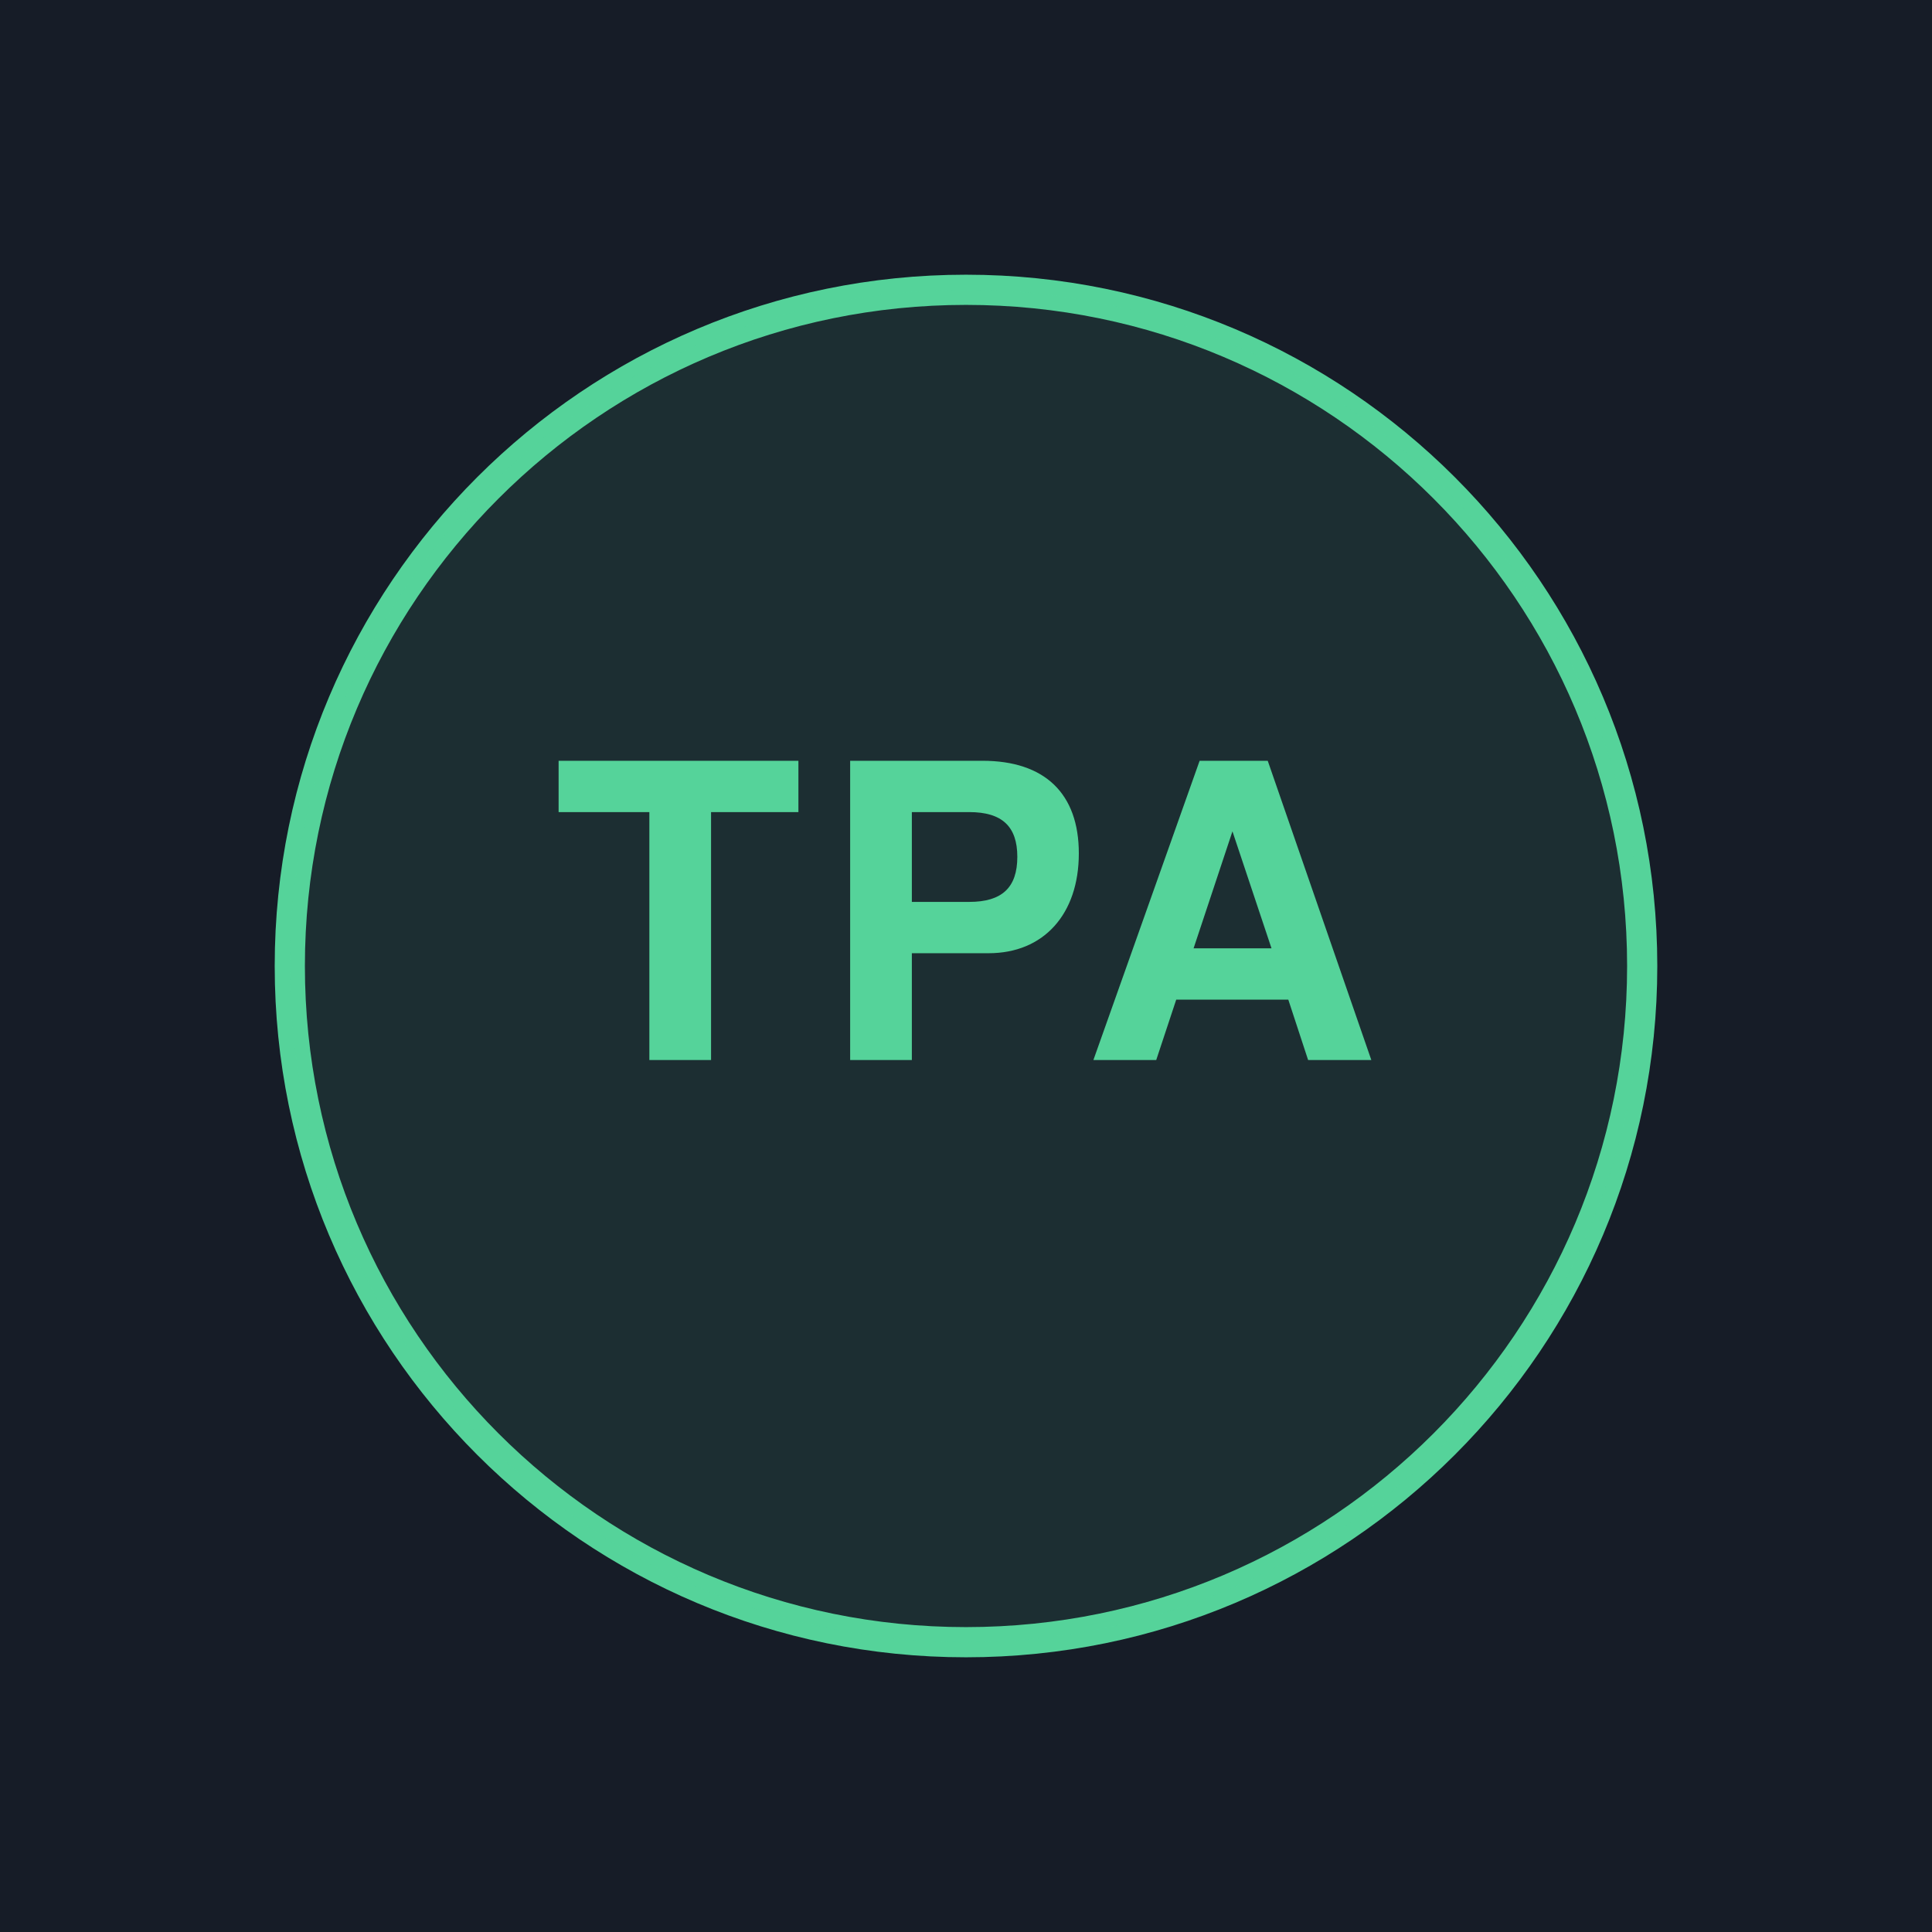
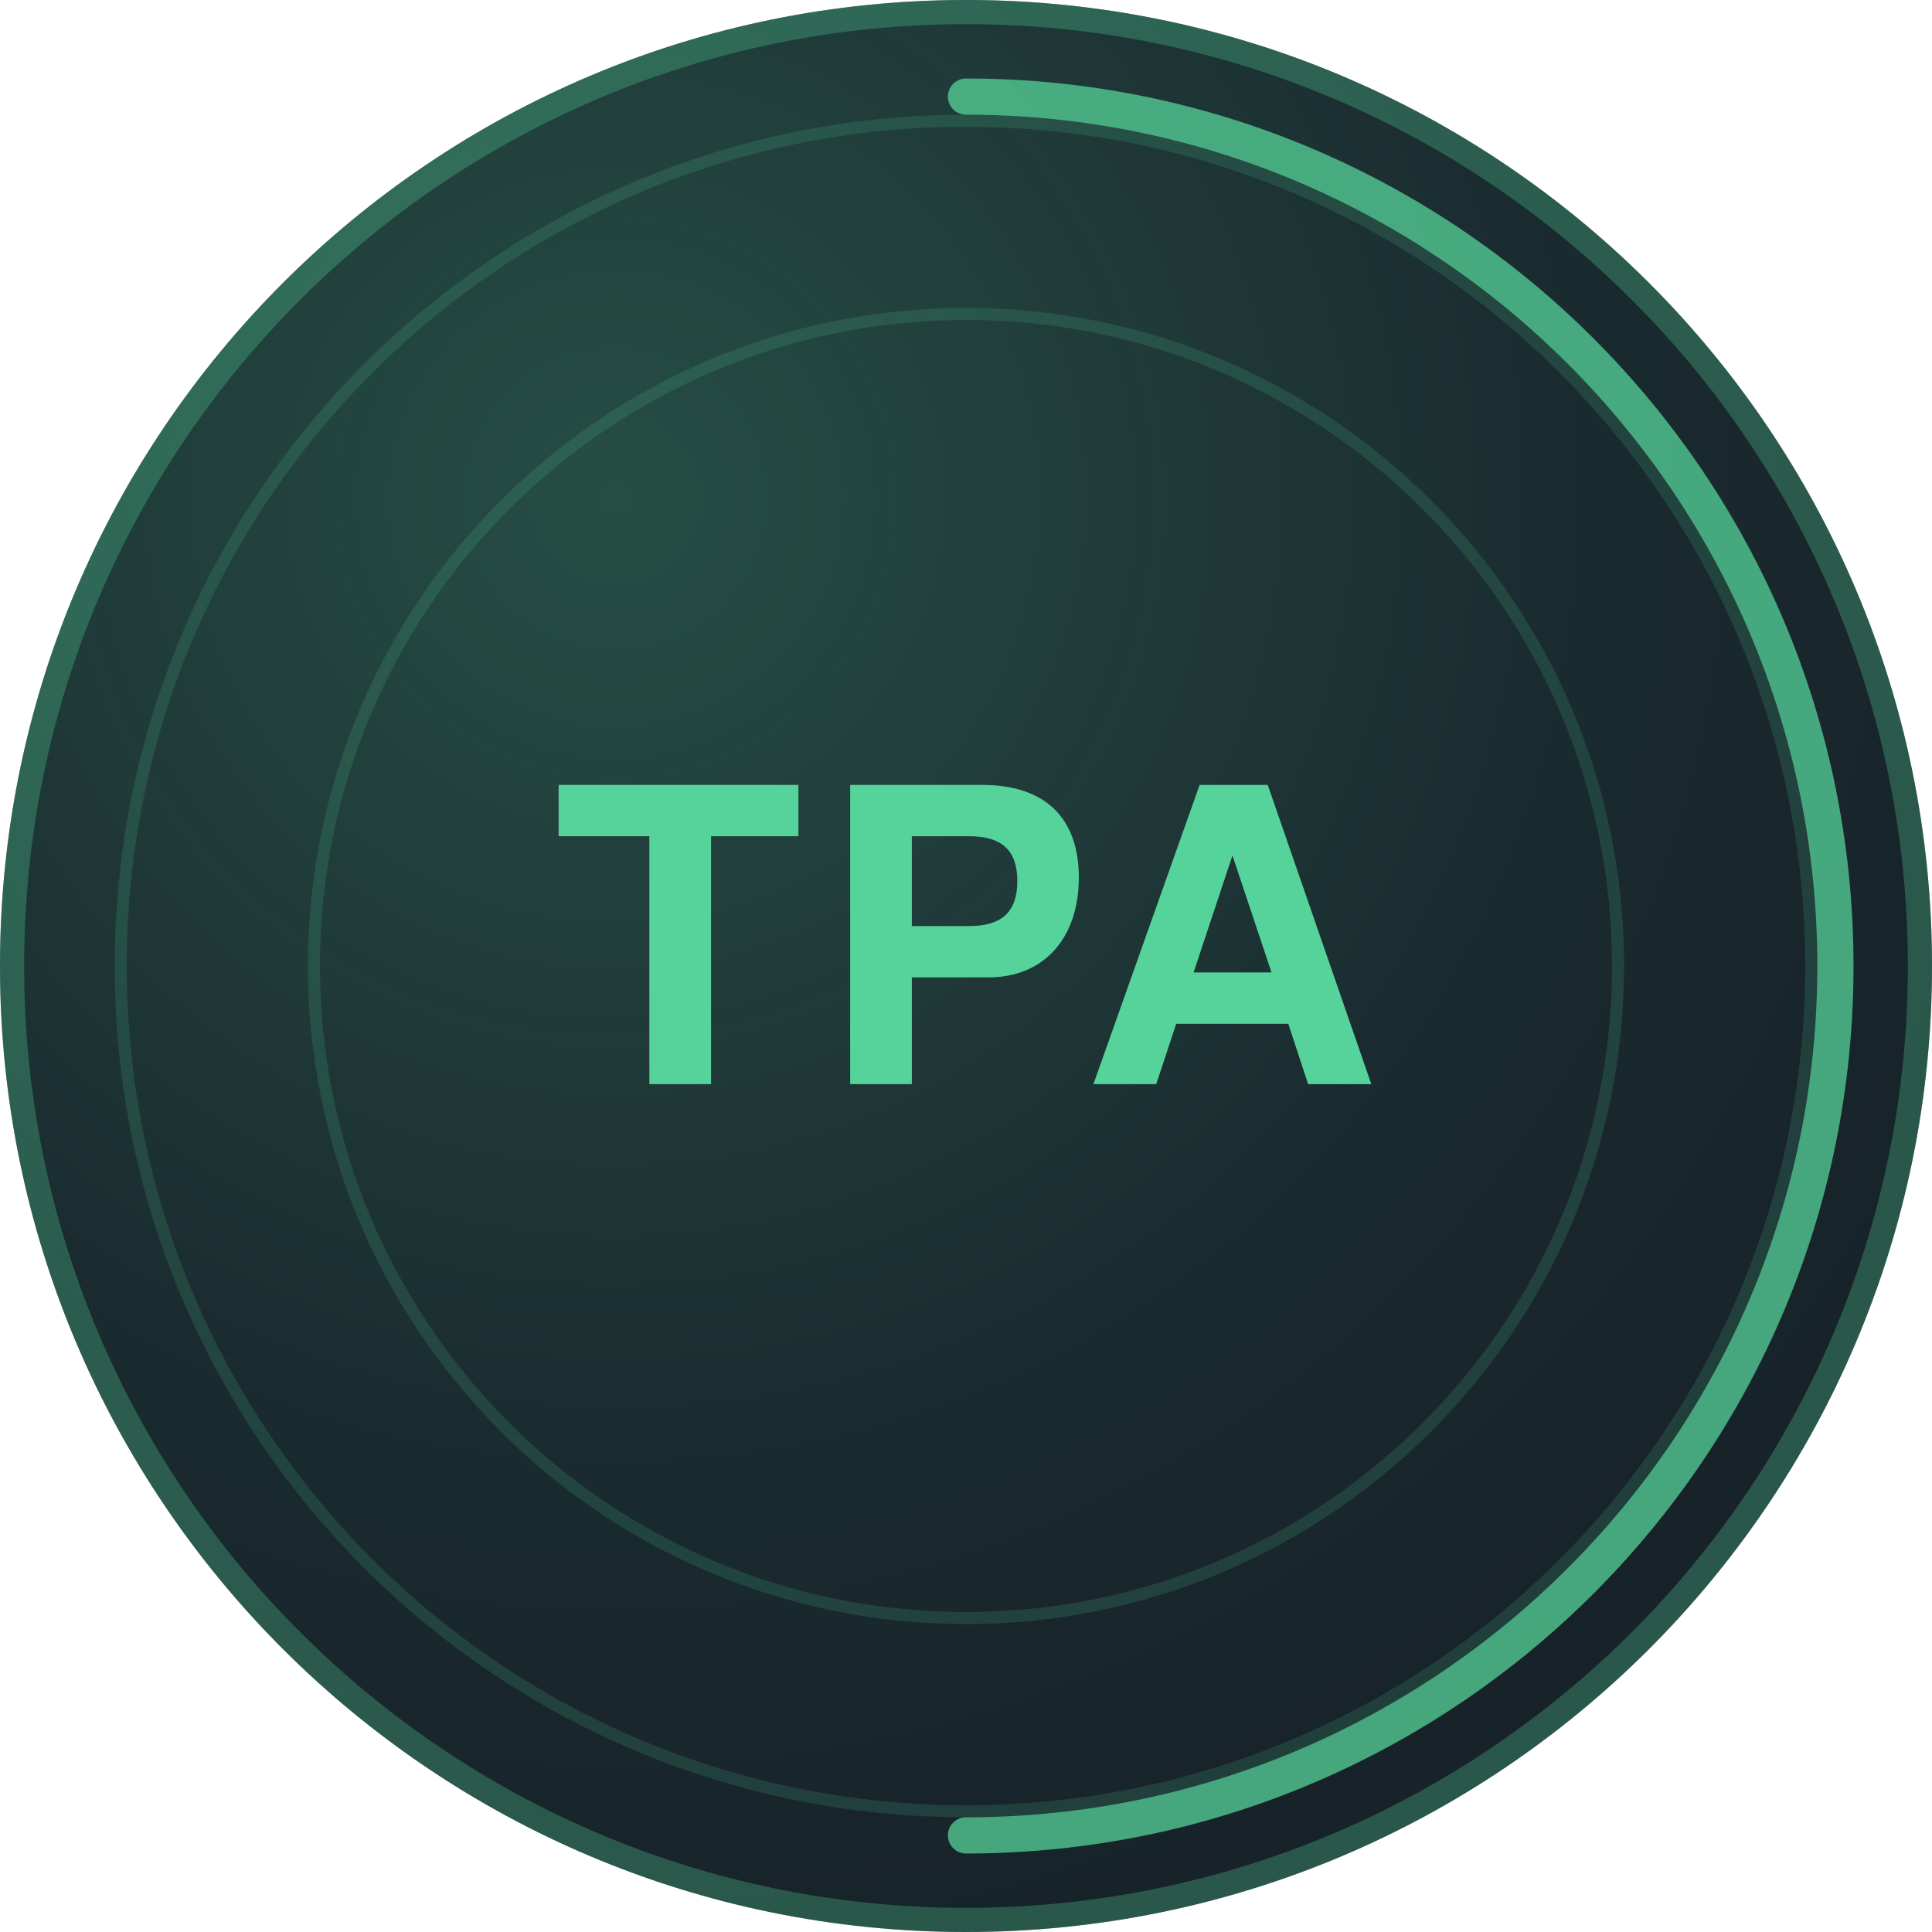
<svg xmlns="http://www.w3.org/2000/svg" viewBox="0 0 160 160" role="img" aria-label="TPA">
-   <rect width="160" height="160" fill="#161c27" />
-   <circle cx="80" cy="80" r="56" fill="none" stroke="#55d39a" stroke-width="2.5" />
-   <circle cx="80" cy="80" r="56" fill="#55d39a" fill-opacity="0.10" />
-   <text x="80" y="80" fill="#55d39a" font-family="Helvetica, Arial, sans-serif" font-size="34" font-weight="600" letter-spacing="1.5" text-anchor="middle" dominant-baseline="central">TPA</text>
+   <defs>
+     <radialGradient id="g-atticus" cx="32%" cy="26%" r="86%">
+       <stop offset="0%" stop-color="#55d39a" stop-opacity="0.28" />
+       <stop offset="58%" stop-color="#55d39a" stop-opacity="0.09" />
+       <stop offset="100%" stop-color="#55d39a" stop-opacity="0.03" />
+     </radialGradient>
+     <clipPath id="c-atticus">
+       <circle cx="80" cy="80" r="80" />
+     </clipPath>
+   </defs>
+   <g clip-path="url(#c-atticus)">
+     <rect width="160" height="160" fill="#141a24" />
+     <rect width="160" height="160" fill="url(#g-atticus)" />
+     <g fill="none" stroke="#55d39a" stroke-opacity="0.16">
+       <circle cx="80" cy="80" r="70" />
+       <circle cx="80" cy="80" r="54" />
+     </g>
+     <path d="M80 8a72 72 0 0 1 0 144" fill="none" stroke="#55d39a" stroke-opacity="0.75" stroke-width="3" stroke-linecap="round" />
+     <text x="80" y="82" fill="#55d39a" font-family="Helvetica, Arial, sans-serif" font-size="34" font-weight="600" letter-spacing="1.5" text-anchor="middle" dominant-baseline="central">TPA</text>
+     <circle cx="80" cy="80" r="79" fill="none" stroke="#55d39a" stroke-opacity="0.3" stroke-width="2" />
+   </g>
</svg>
